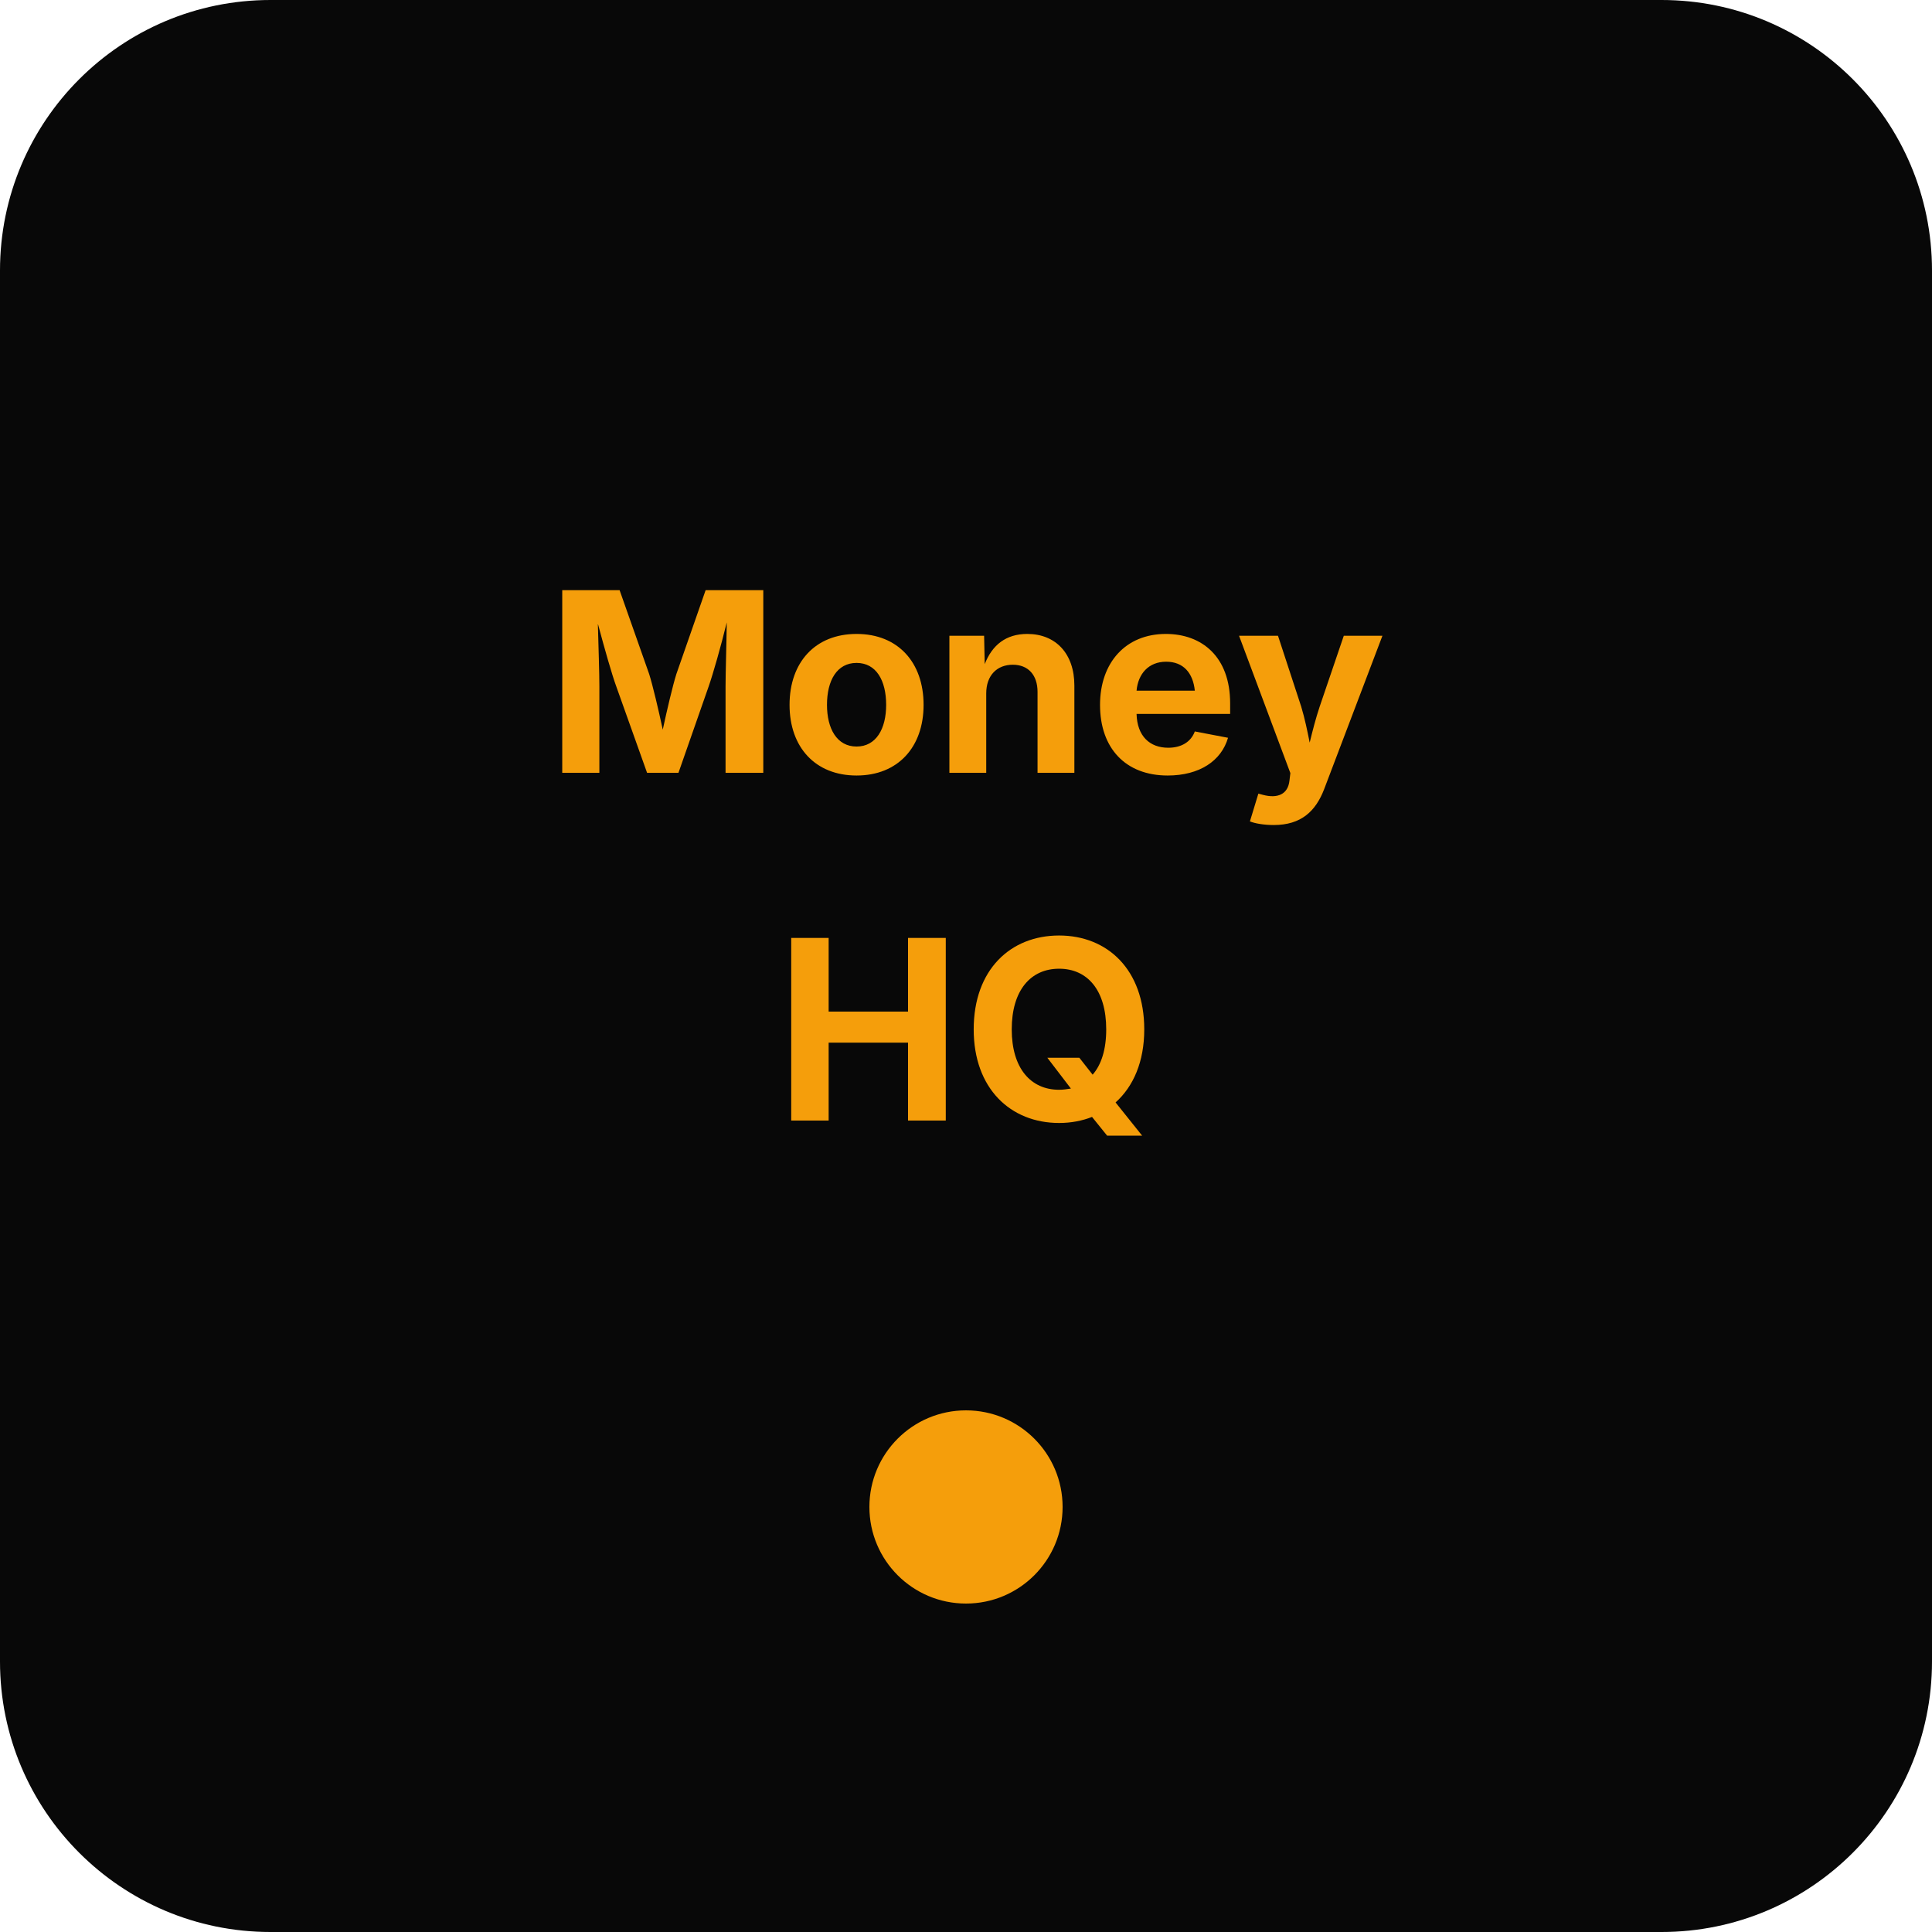
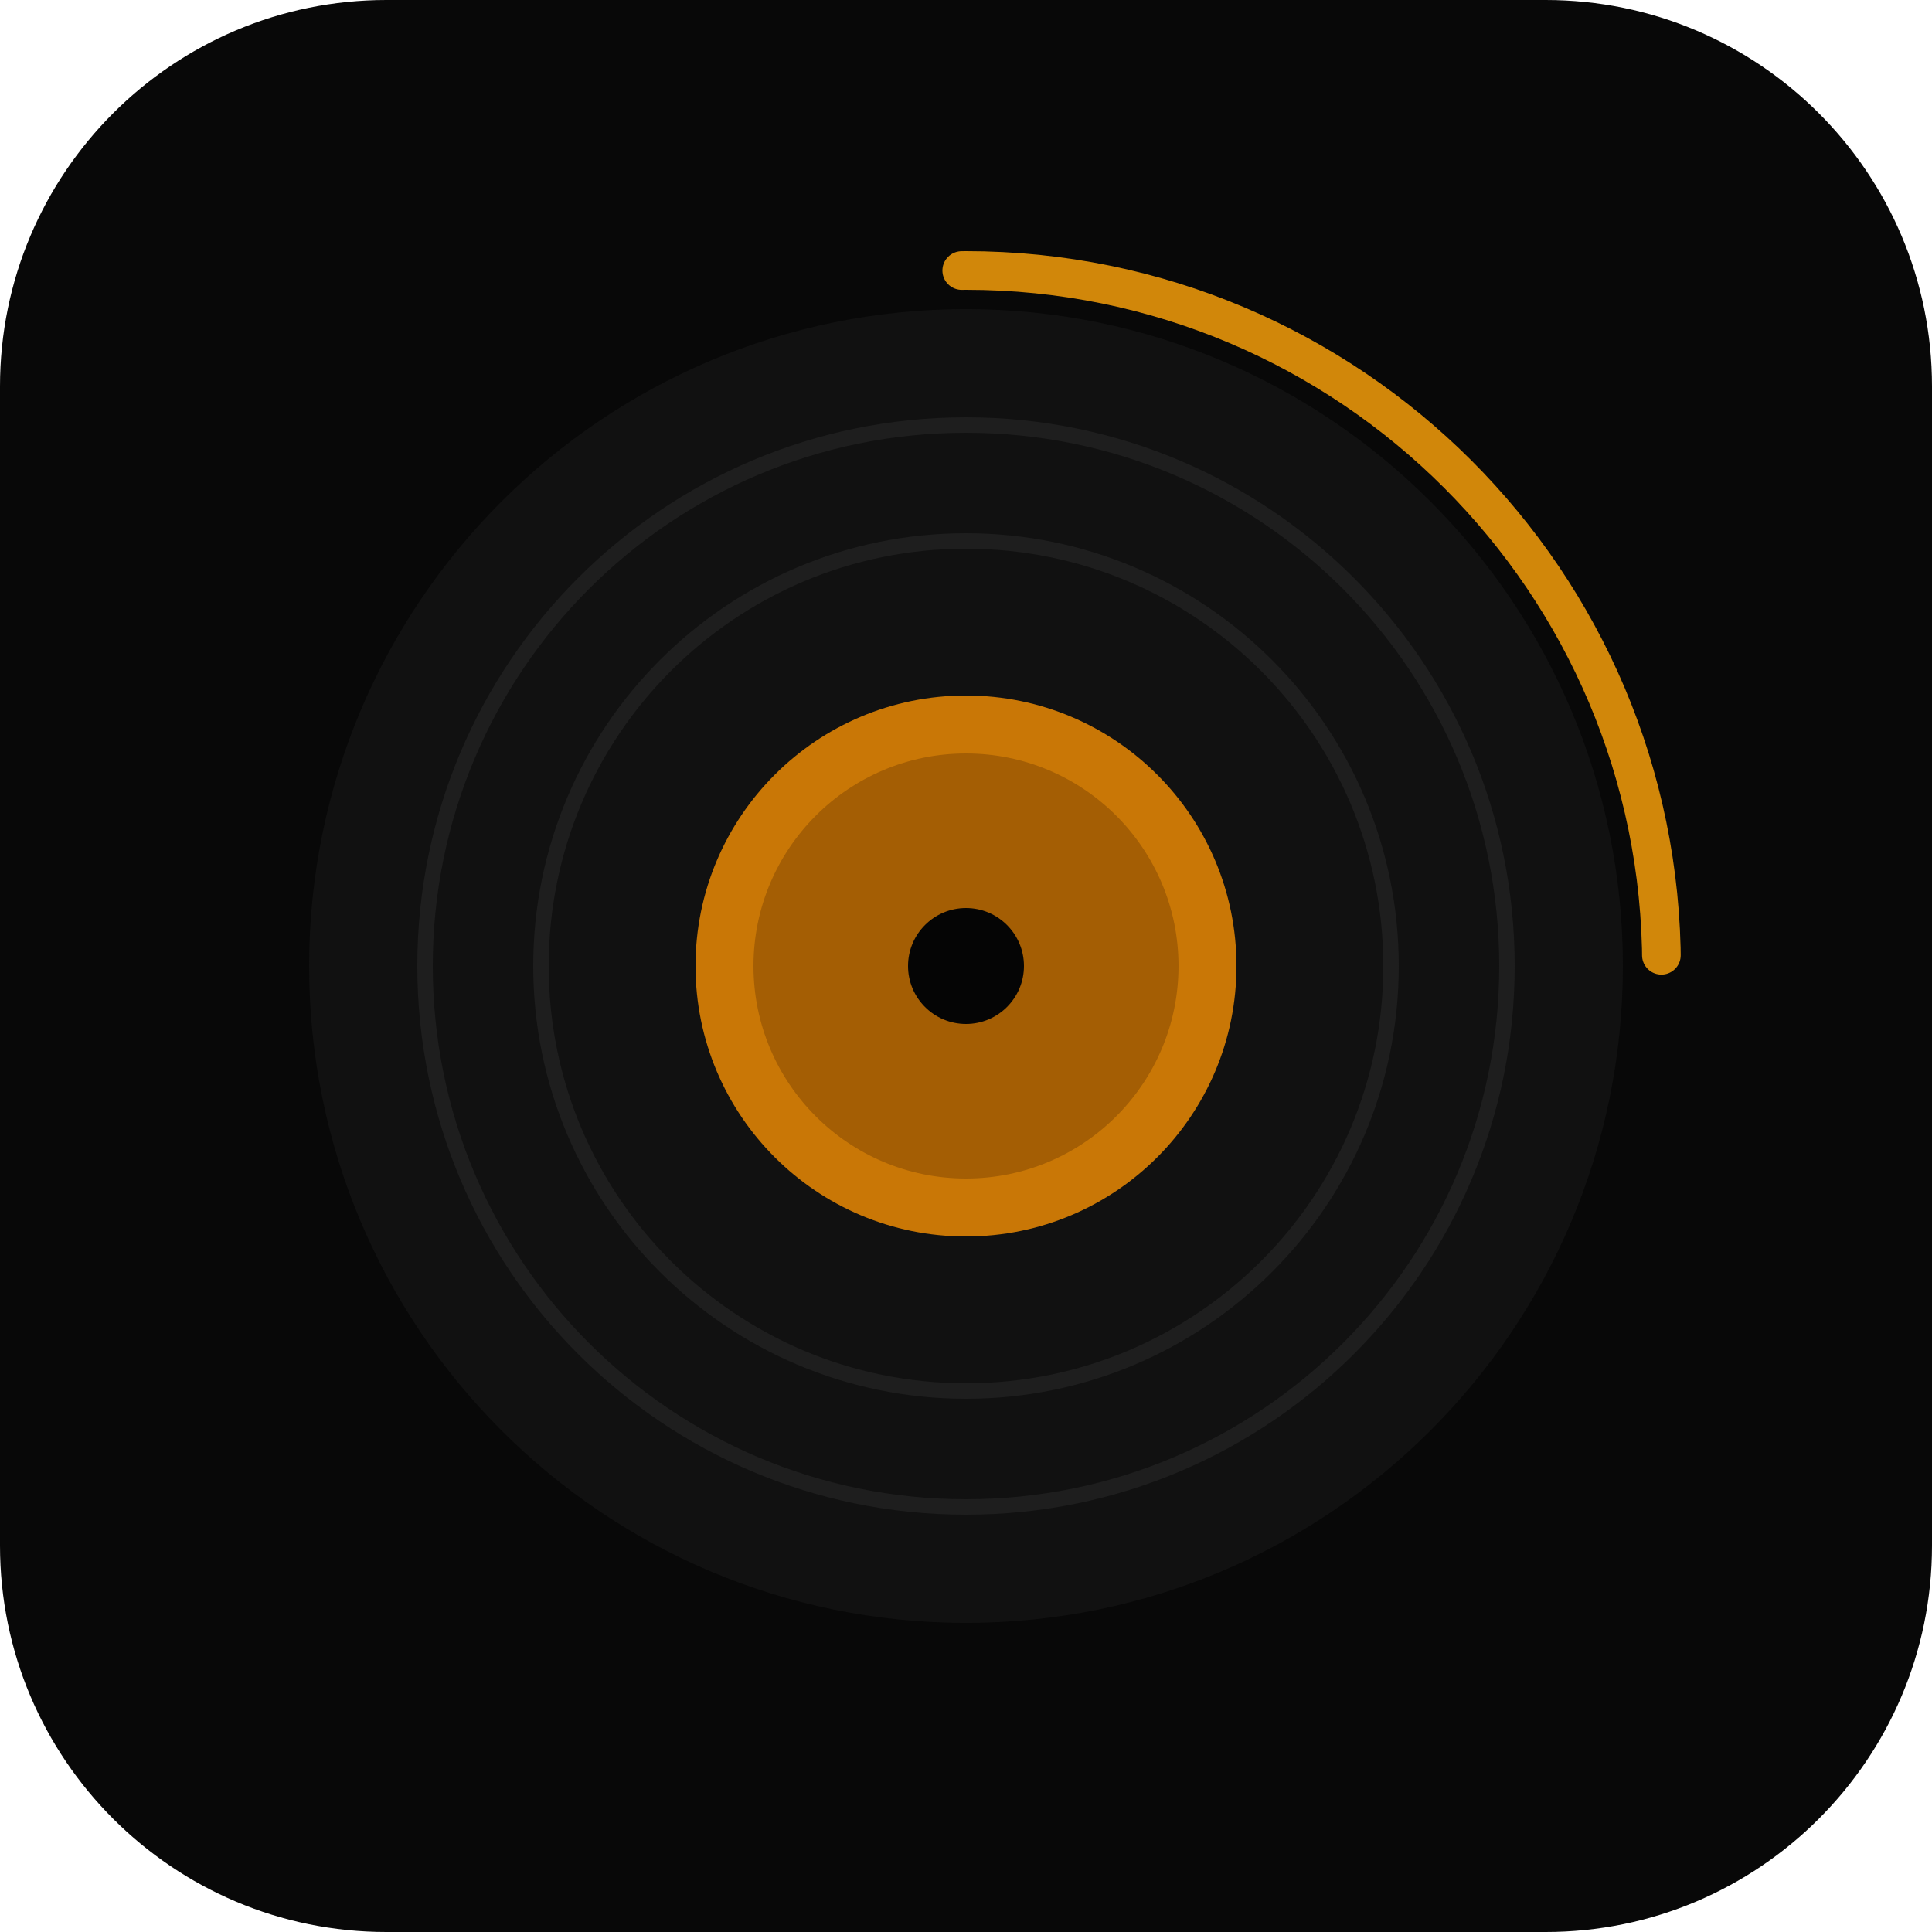
<svg xmlns="http://www.w3.org/2000/svg" viewBox="0 0 100 100" role="img" aria-label="Money HQ">
-   <rect width="100" height="100" rx="14" fill="#080808" />
-   <text x="50" y="40" text-anchor="middle" fill="#F59E0B" font-family="system-ui, -apple-system, Segoe UI, sans-serif" font-size="13" font-weight="700">Money</text>
-   <text x="50" y="58" text-anchor="middle" fill="#F59E0B" font-family="system-ui, -apple-system, Segoe UI, sans-serif" font-size="13" font-weight="700">HQ</text>
-   <circle cx="50" cy="78" r="5" fill="#F59E0B" />
+   <rect width="100" height="100" rx="20" fill="#080808" />
+   <circle cx="50" cy="50" r="34" fill="#111" />
+   <circle cx="50" cy="50" r="28" fill="none" stroke="#1e1e1e" stroke-width="0.8" />
+   <circle cx="50" cy="50" r="22" fill="none" stroke="#1e1e1e" stroke-width="0.8" />
+   <circle cx="50" cy="50" r="14" fill="#C97706" />
+   <circle cx="50" cy="50" r="11" fill="#A45E04" />
+   <circle cx="50" cy="50" r="3" fill="#050505" />
+   <circle cx="50" cy="50" r="36" fill="none" stroke="#F59E0B" stroke-width="2" opacity="0.85" stroke-dasharray="56 170" stroke-linecap="round" transform="rotate(-90 50 50)" />
</svg>
